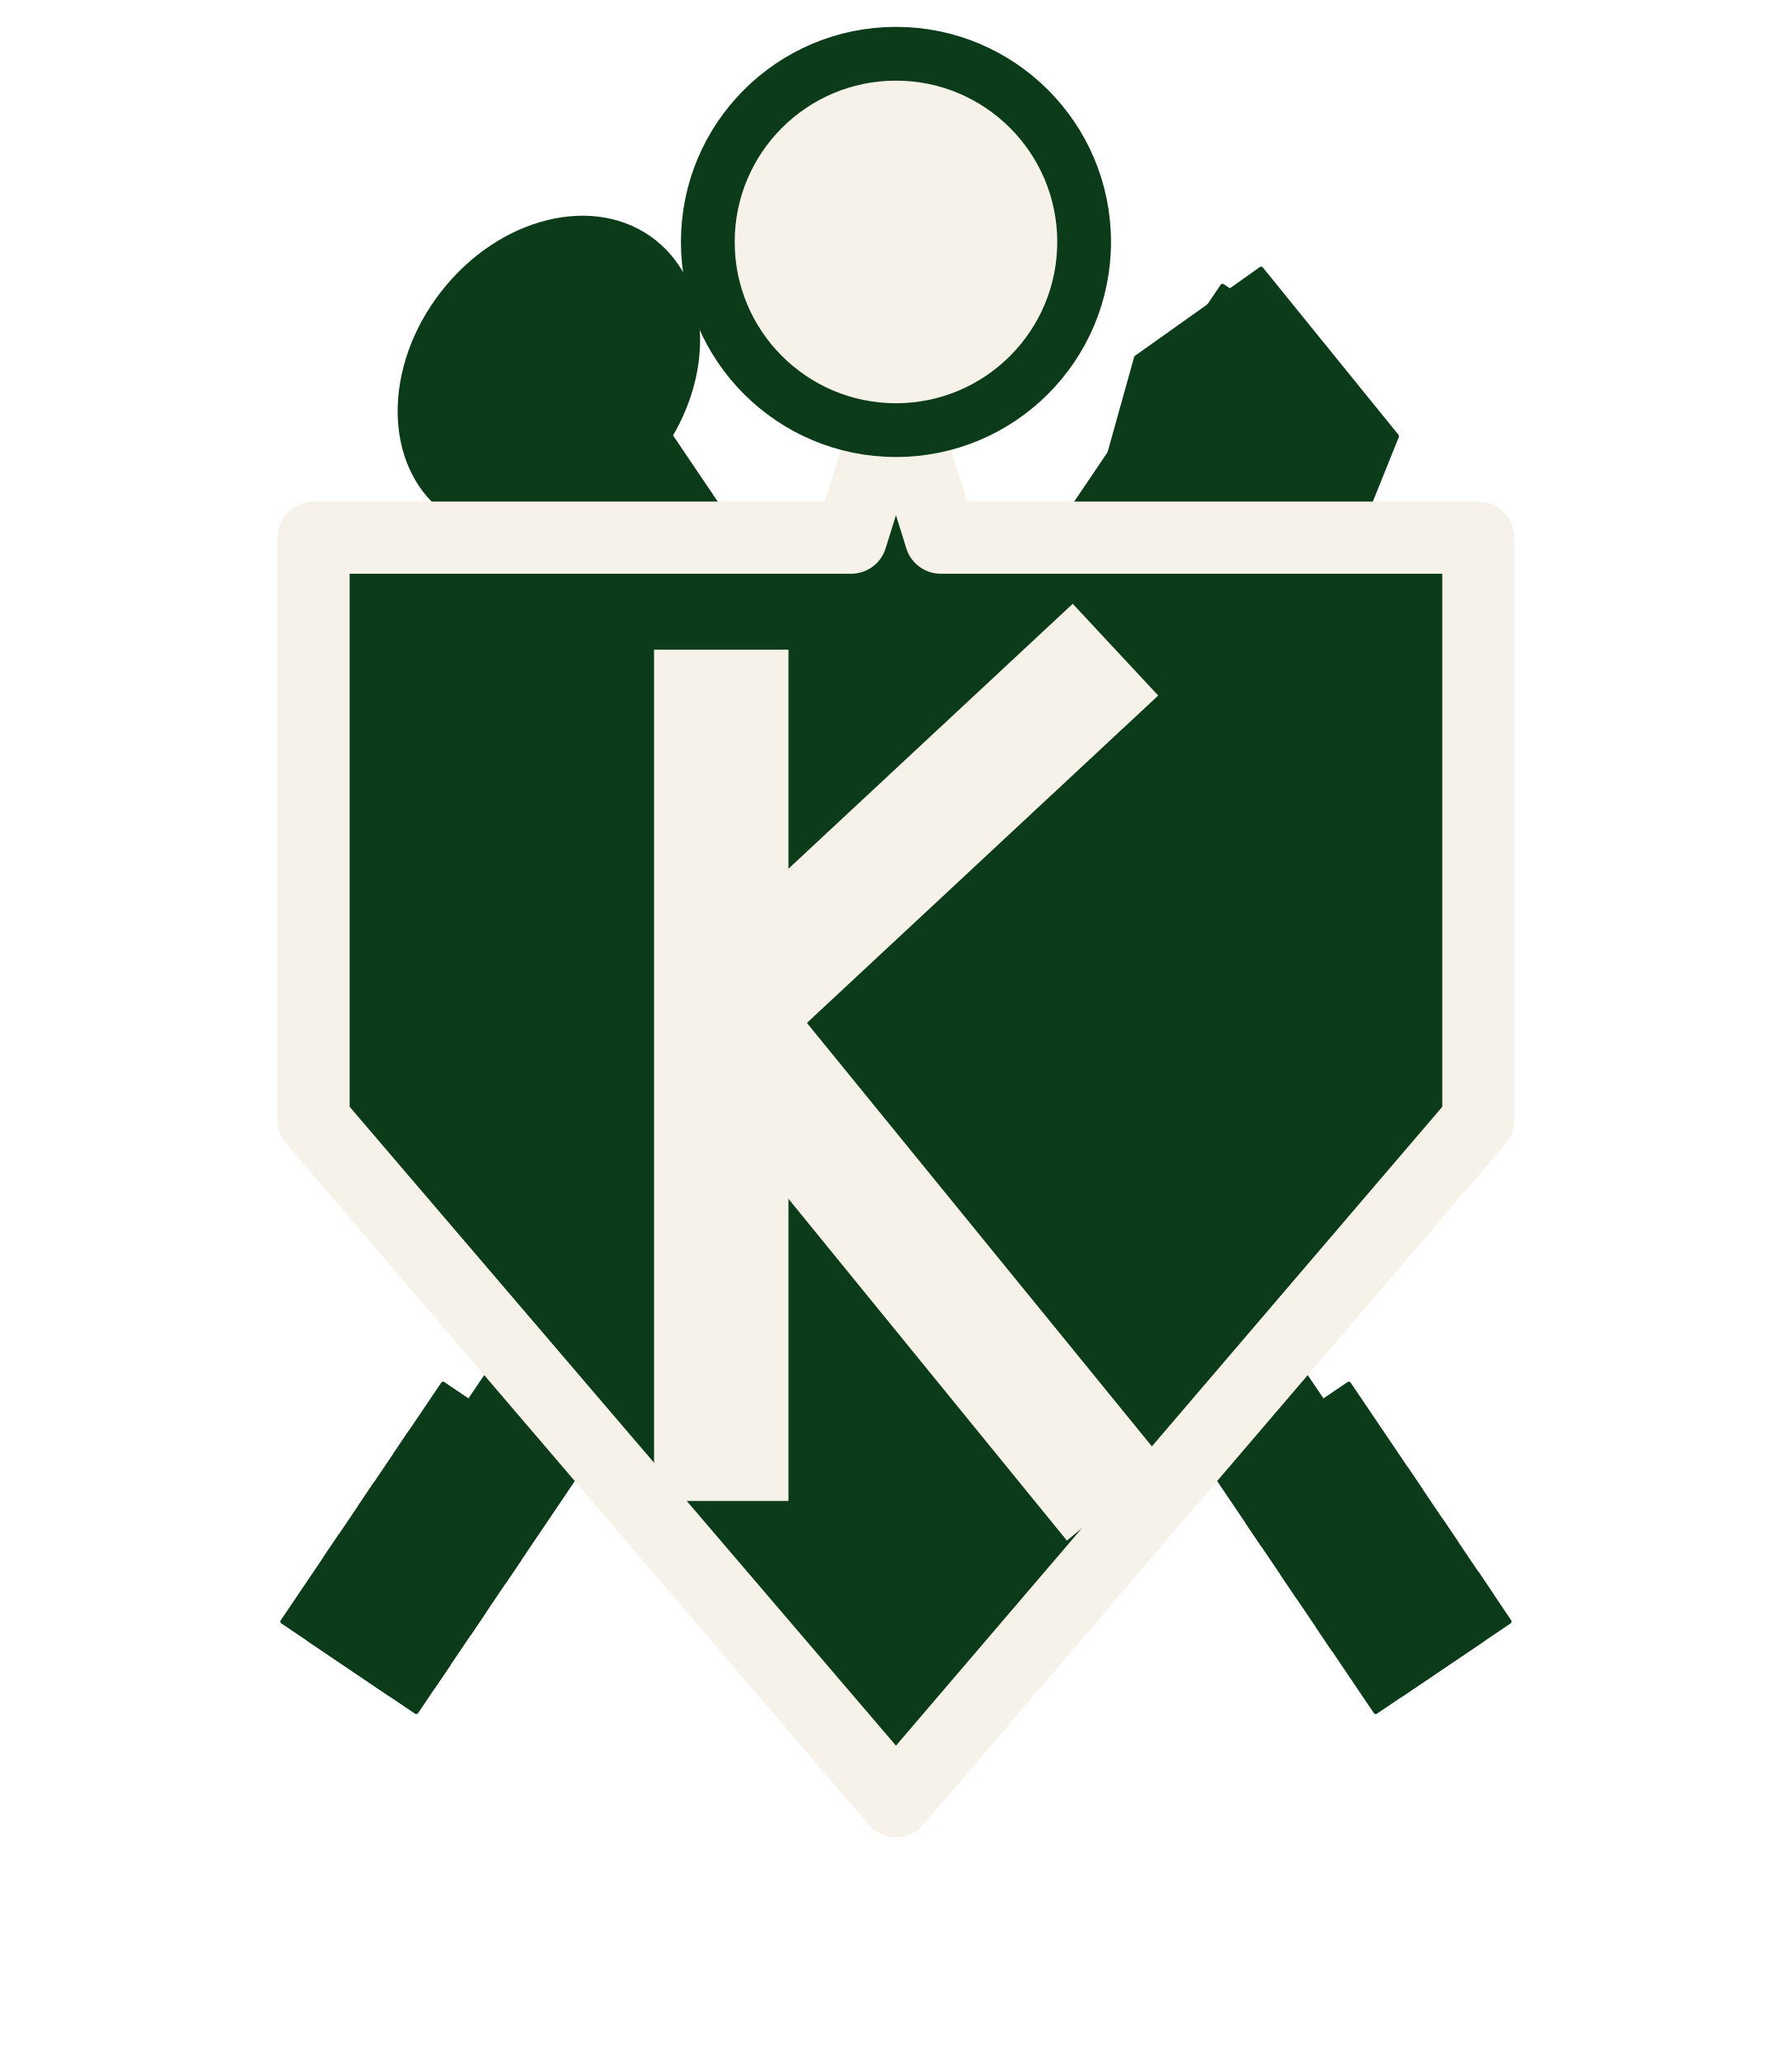
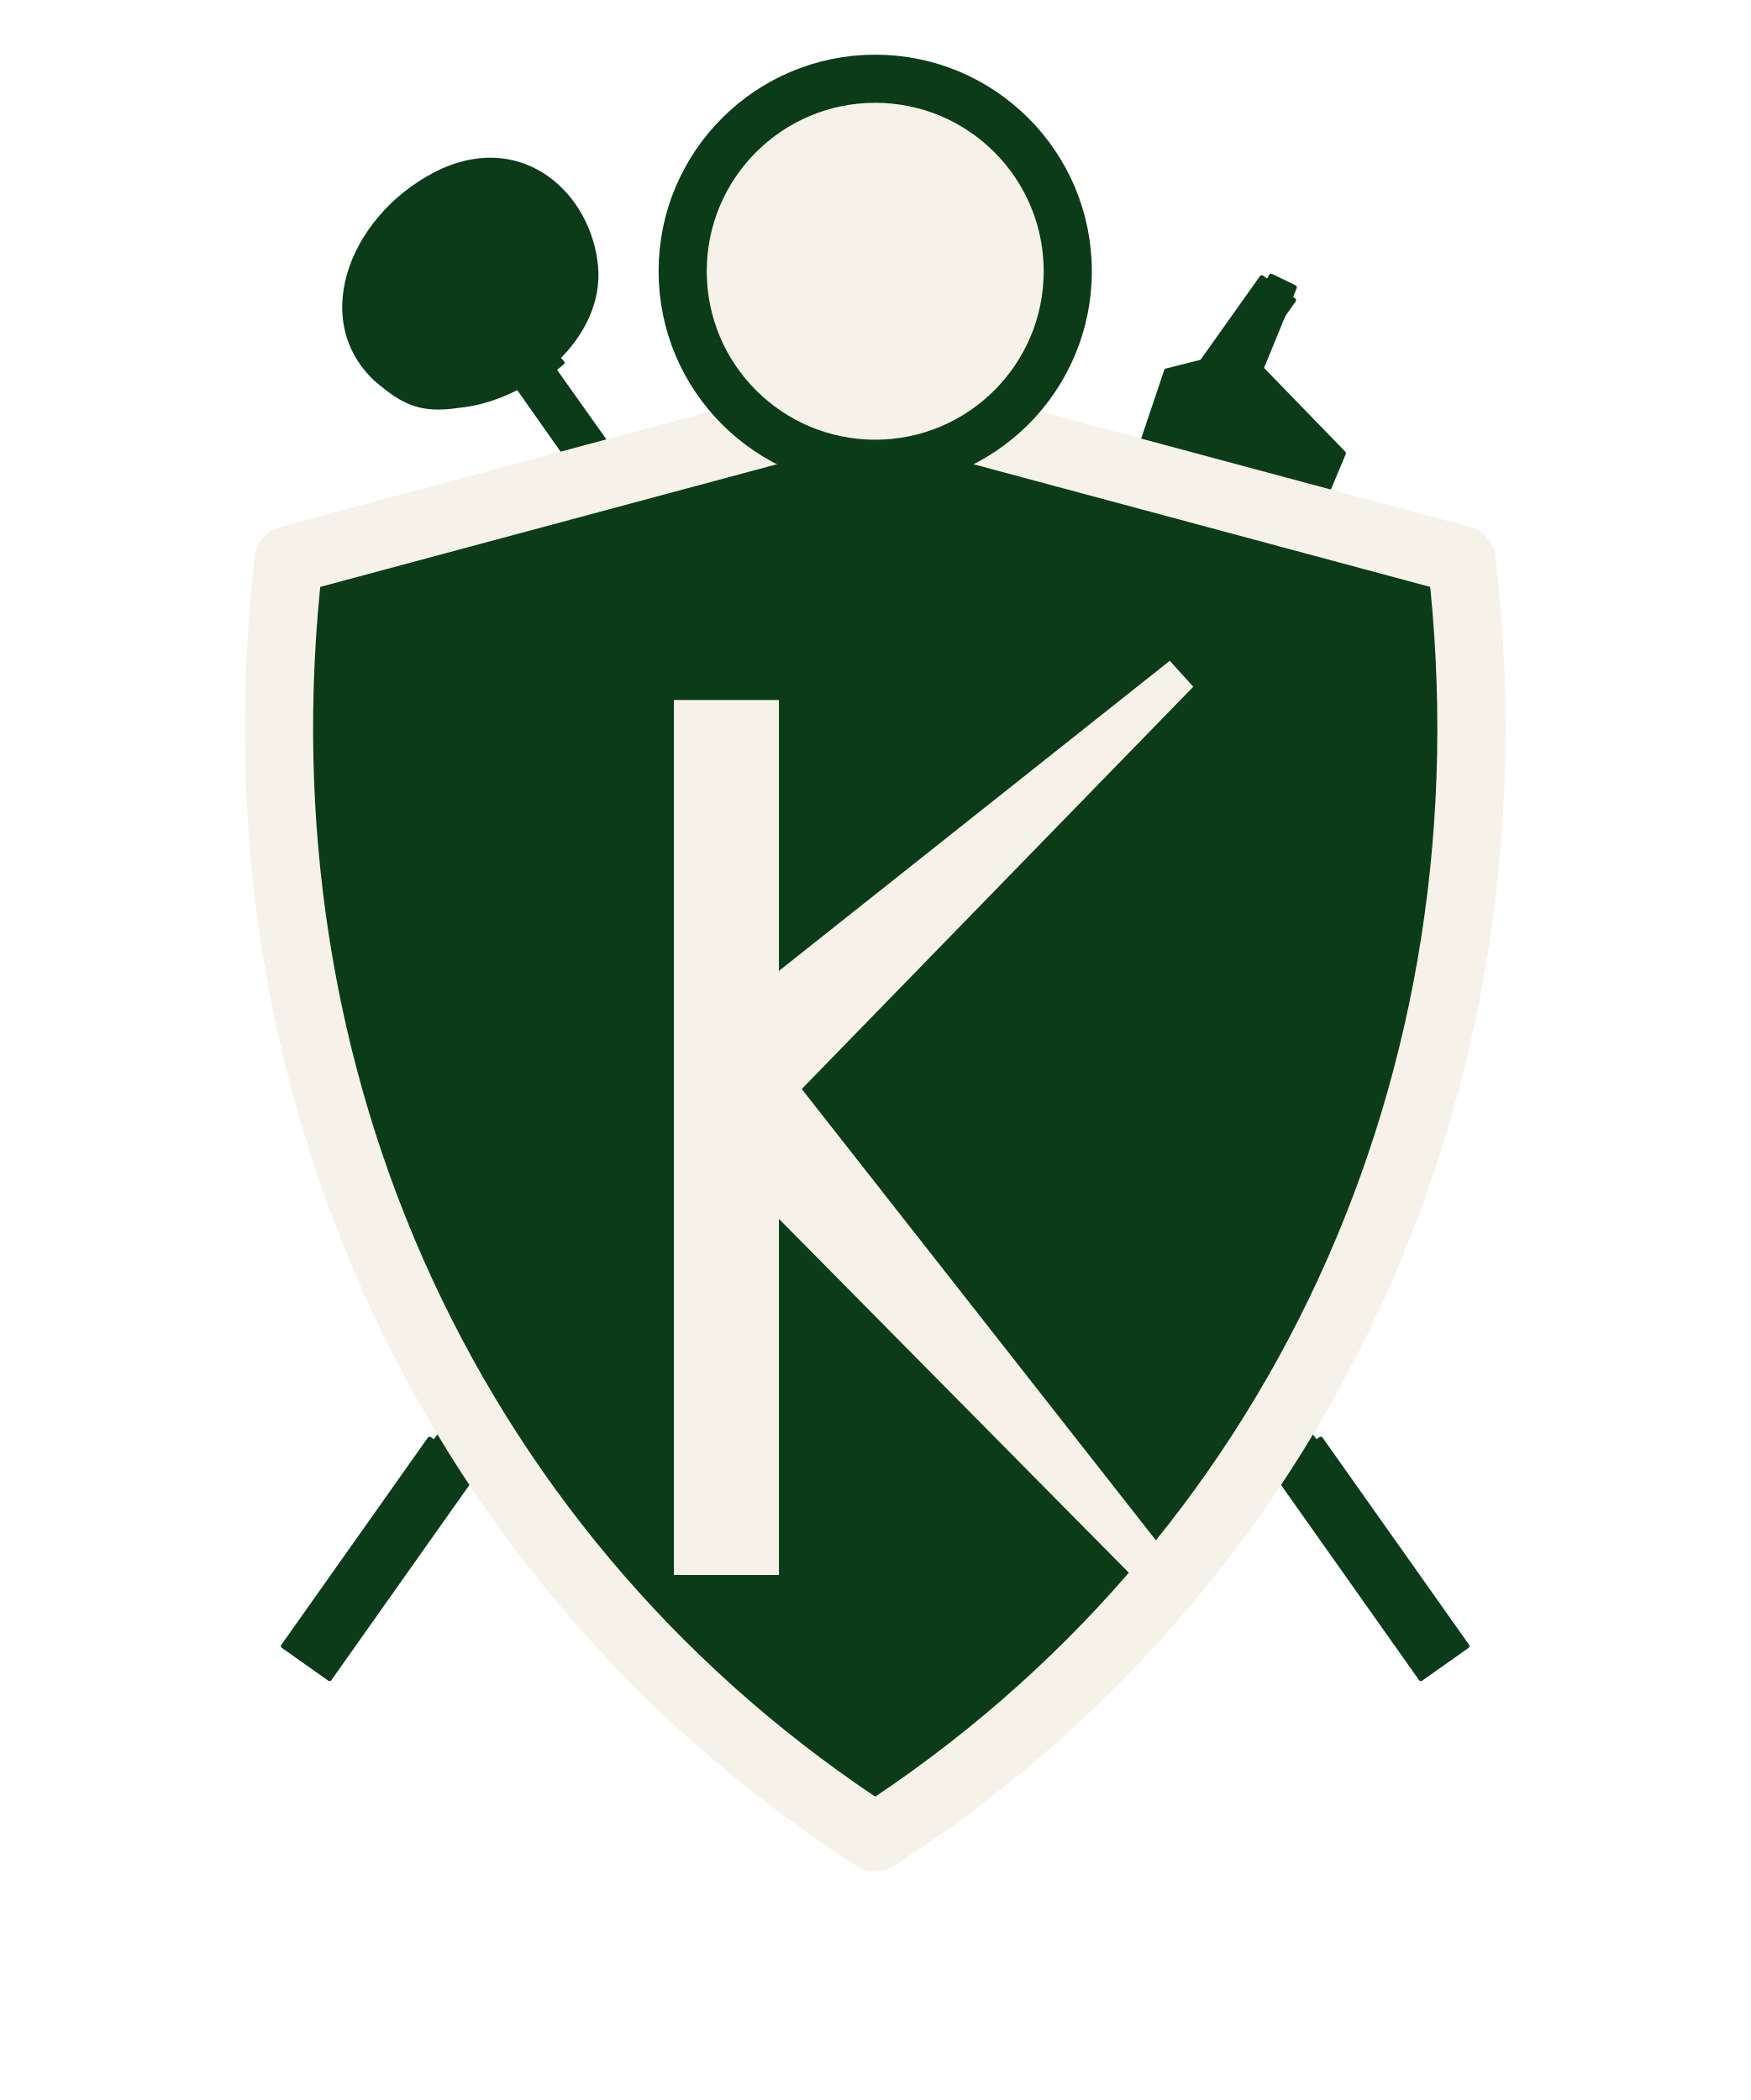
- <svg xmlns="http://www.w3.org/2000/svg" viewBox="0 0 400 460">
+ <svg xmlns="http://www.w3.org/2000/svg" viewBox="0 0 400 480">
  <g fill="#0B3B18" stroke="#0B3B18" stroke-width="1" stroke-linejoin="round">
-     <g transform="translate(118,70) rotate(-34.04)">
-       <ellipse cx="-4" cy="14" rx="38" ry="30" transform="rotate(-18,-4,14)" />
-       <polygon points="-11.00,0.00 -11.00,364.44 11.00,364.44 11.00,0.00" />
-       <polygon points="-18.00,300.44 -18.00,364.44 18.00,364.44 18.00,300.44" />
-       <polygon points="-18.00,313.36 18.00,323.36 18.00,329.36 -18.00,319.36" />
-       <polygon points="-18.00,327.44 18.00,337.44 18.00,343.44 -18.00,333.44" />
-       <polygon points="-18.00,341.52 18.00,351.52 18.00,357.52 -18.00,347.52" />
+     <g transform="translate(108,66) rotate(-35.26)">
+       <path d="M -30,4 C -34,-16 -12,-30 10,-26 C 30,-22 34,-2 26,12 C 18,26 -4,28 -18,20 C -26,16 -28,12 -30,4 Z" />
+       <polygon points="-3.49,-1.75 -2.99,26.36 6.99,25.64 3.49,-2.25" />
+       <polygon points="-4.50,0.00 -5.17,336.55 5.17,336.55 4.50,0.00" />
+       <polygon points="-6.50,326.55 -6.50,384.55 6.50,384.55 6.50,326.55" />
    </g>
-     <g transform="translate(282,70) rotate(34.04)">
-       <polygon points="-6.00,-8.00 40.00,6.00 46.00,34.00 34.00,54.00 -8.00,54.00 -18.00,24.00" />
-       <polygon points="-11.00,0.00 -11.00,364.44 11.00,364.44 11.00,0.00" />
-       <polygon points="-18.00,300.44 -18.00,364.44 18.00,364.44 18.00,300.44" />
-       <polygon points="-18.00,313.36 18.00,323.36 18.00,329.36 -18.00,319.36" />
-       <polygon points="-18.00,327.44 18.00,337.44 18.00,343.44 -18.00,333.44" />
-       <polygon points="-18.00,341.52 18.00,351.52 18.00,357.52 -18.00,347.52" />
+     <g transform="translate(292,66) rotate(35.26)">
+       <polygon points="2.00,16.00 34.00,22.00 38.00,40.00 28.00,52.00 -4.00,50.00 -10.00,30.00" />
+       <polygon points="-2.96,-1.51 -0.44,22.74 8.44,21.26 2.96,-2.49" />
+       <polygon points="-4.50,0.00 -5.17,336.55 5.17,336.55 4.50,0.00" />
+       <polygon points="-6.50,326.55 -6.50,384.55 6.50,384.55 6.50,326.55" />
    </g>
  </g>
-   <g fill="#0B3B18" stroke="#F6F2E9" stroke-width="16.1" stroke-linejoin="round" stroke-linecap="round">
-     <polygon points="70.00,120.00 190.00,120.00 200.00,88.00 210.00,120.00 330.00,120.00 330.00,250.00 200.00,402.00 70.00,250.00" />
+   <g fill="#0B3B18" stroke="#F6F2E9" stroke-width="15.6" stroke-linejoin="round" stroke-linecap="round">
+     <path d="M66,128 L200,92 L334,128 C 348,248 296,358 200,420 C 104,358 52,248 66,128 Z" />
  </g>
-   <g fill="#F6F2E9" stroke="#0B3B18" stroke-width="12">
-     <circle cx="200" cy="54" r="42" />
+   <g fill="#F6F2E9" stroke="#0B3B18" stroke-width="11">
+     <circle cx="200.00" cy="62.00" r="44.00" />
  </g>
  <g fill="#F6F2E9">
-     <g transform="translate(145,145)">
-       <polygon points="1.00,0.00 1.00,190.00 31.00,190.00 31.00,0.00" />
-       <polygon points="25.54,92.24 113.54,10.24 94.46,-10.24 6.46,71.76" />
-       <polygon points="5.15,90.84 93.15,198.84 114.85,181.16 26.85,73.16" />
+     <g transform="translate(152,160)">
+       <polygon points="2.00,0.00 2.00,200.00 26.00,200.00 26.00,0.00" />
+       <polygon points="22.72,97.64 120.68,-3.03 115.32,-8.97 5.28,78.36" />
+       <polygon points="4.25,96.60 115.00,208.64 121.00,203.36 23.75,79.40" />
    </g>
  </g>
</svg>
